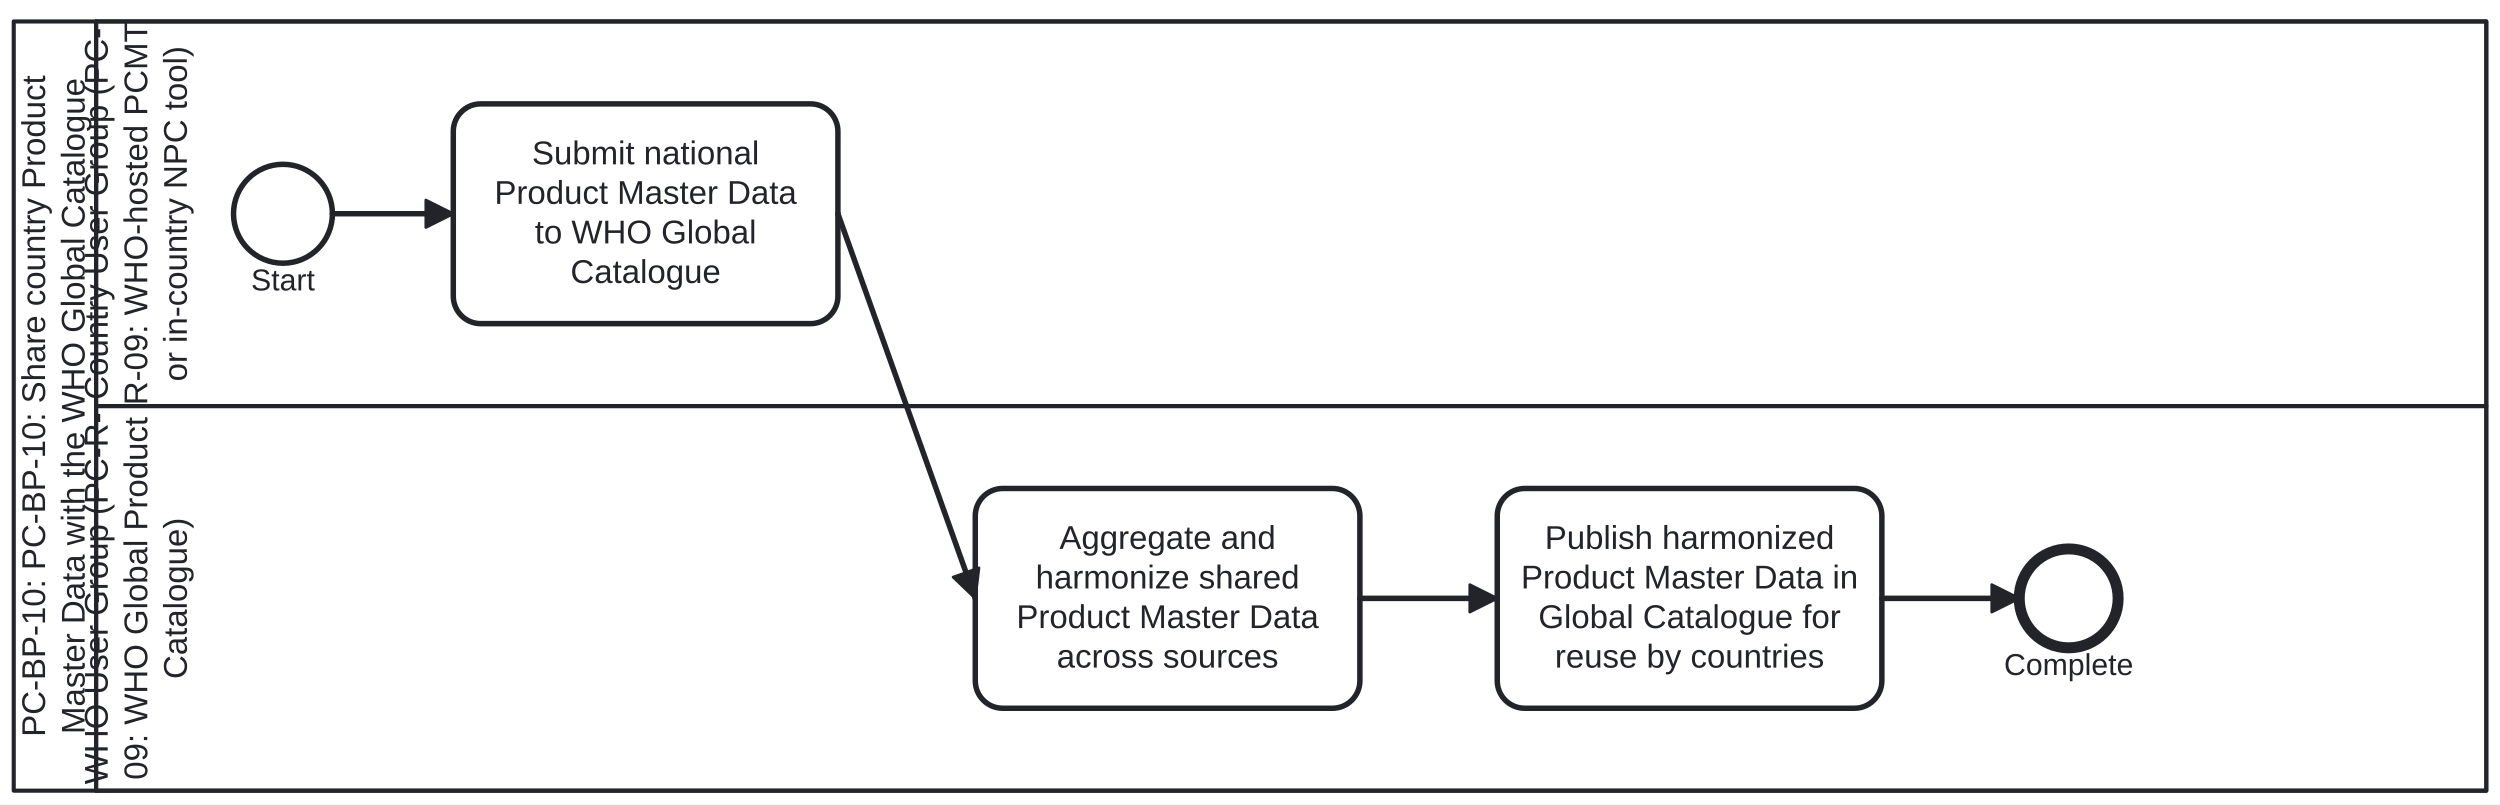
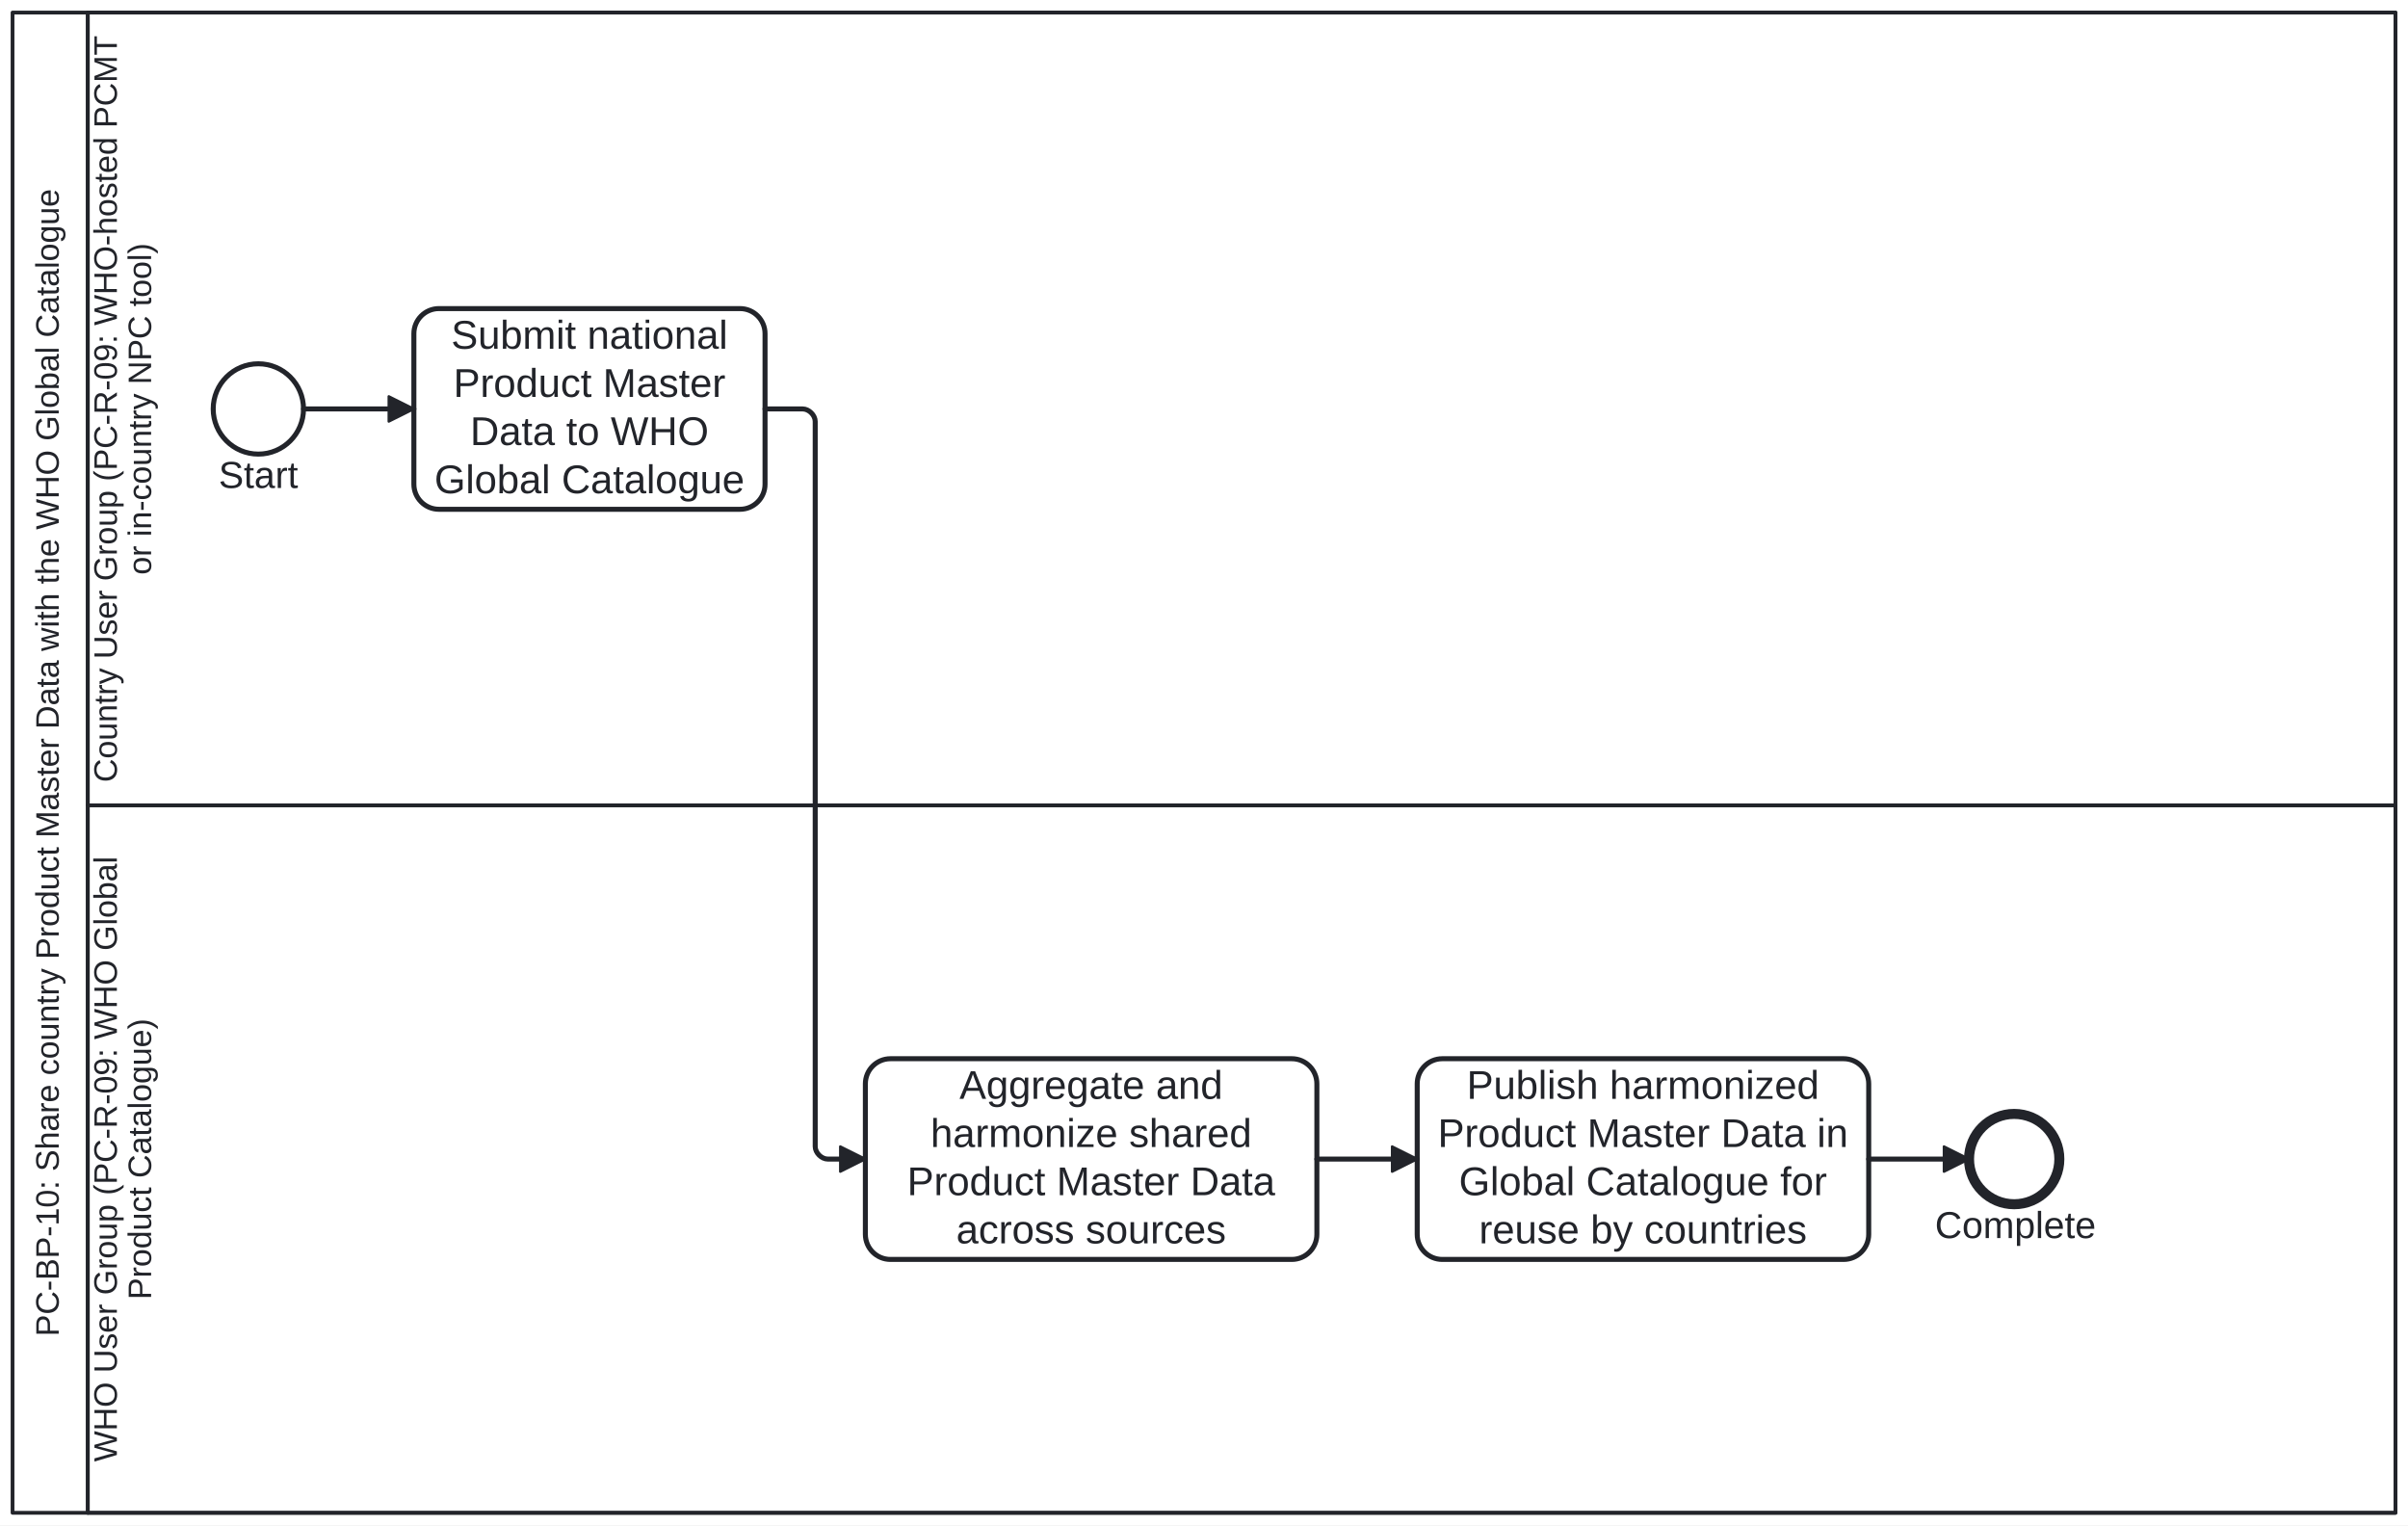
- <svg xmlns="http://www.w3.org/2000/svg" width="100%" style="max-width:100%;height:auto" viewBox="95 52.195 910 292.805" version="1.1">
-   <rect x="95" y="52.195" width="910" height="292.805" fill="#ffffff" />
+ <svg xmlns="http://www.w3.org/2000/svg" width="100%" style="max-width:100%;height:auto" viewBox="95 55 960 608" version="1.1">
+   <rect x="95" y="55" width="960" height="608" fill="#ffffff" />
  <g class="djs-group">
    <g class="djs-element djs-shape" data-element-id="Participant_PC_BP_10" style="display: block;" transform="matrix(1 0 0 1 100 60)">
      <g class="djs-visual">
-         <rect x="0" y="0" width="900" height="280" rx="0" ry="0" style="stroke-linecap: round; stroke-linejoin: round; stroke: rgb(34, 36, 42); stroke-width: 1.5px; fill: white; fill-opacity: 0.95;" />
-         <path style="fill: none; stroke-linecap: round; stroke-linejoin: round; stroke: rgb(34, 36, 42); stroke-width: 1.5px;" d="M30,0L30,280" />
-         <text lineHeight="1.2" class="djs-label" style="font-family: Arial, sans-serif; font-size: 12px; font-weight: normal; fill: rgb(34, 36, 42);" transform="matrix(-1.83697e-16 -1 1 -1.83697e-16 0 280)">
-           <tspan x="19.616" y="11.4">PC-BP-10: PC-BP-10: Share country Product </tspan>
-           <tspan x="20.615" y="25.8">Master Data with the WHO Global Catalogue</tspan>
+         <rect x="0" y="0" width="950" height="598" rx="0" ry="0" style="stroke-linecap: round; stroke-linejoin: round; stroke: rgb(34, 36, 42); stroke-width: 1.5px; fill: white; fill-opacity: 0.95;" />
+         <path style="fill: none; stroke-linecap: round; stroke-linejoin: round; stroke: rgb(34, 36, 42); stroke-width: 1.5px;" d="M30,0L30,598" />
+         <text lineHeight="1.05" class="djs-label" transform="matrix(-1.83697e-16 -1 1 -1.83697e-16 0 598)" style="font-family: Arial, sans-serif; font-size: 13px; font-weight: normal; fill: rgb(34, 36, 42);">
+           <tspan x="70.316" y="18.413">PC-BP-10: Share country Product Master Data with the WHO Global Catalogue</tspan>
        </text>
      </g>
-       <rect class="djs-hit djs-hit-all" x="0" y="0" width="900" height="280" style="fill: none; stroke-opacity: 0; stroke: white; stroke-width: 15px;" />
+       <rect class="djs-hit djs-hit-all" x="0" y="0" width="950" height="598" style="fill: none; stroke-opacity: 0; stroke: white; stroke-width: 15px;" />
    </g>
    <g class="djs-children">
      <g class="djs-group">
-         <g class="djs-element djs-shape" data-element-id="Lane_2" style="display: block;" transform="matrix(1 0 0 1 130 200)">
+         <g class="djs-element djs-shape" data-element-id="Lane_2" style="display: block;" transform="matrix(1 0 0 1 130 376)">
          <g class="djs-visual">
-             <rect x="0" y="0" width="870" height="140" rx="0" ry="0" style="stroke-linecap: round; stroke-linejoin: round; stroke: rgb(34, 36, 42); stroke-width: 1.5px; fill: white; fill-opacity: 0.25;" />
-             <text lineHeight="1.2" class="djs-label" style="font-family: Arial, sans-serif; font-size: 12px; font-weight: normal; fill: rgb(34, 36, 42);" transform="matrix(-1.83697e-16 -1 1 -1.83697e-16 0 140)">
-               <tspan x="2.33" y="4.2">WHO User Group (PC-R-</tspan>
-               <tspan x="3.974" y="18.6">09: WHO Global Product </tspan>
-               <tspan x="40.647" y="33">Catalogue)</tspan>
+             <rect x="0" y="0" width="920" height="282" rx="0" ry="0" style="stroke-linecap: round; stroke-linejoin: round; stroke: rgb(34, 36, 42); stroke-width: 1.5px; fill: white; fill-opacity: 0.25;" />
+             <text lineHeight="1.05" class="djs-label" transform="matrix(-1.83697e-16 -1 1 -1.83697e-16 0 282)" style="font-family: Arial, sans-serif; font-size: 13px; font-weight: normal; fill: rgb(34, 36, 42);">
+               <tspan x="20.369" y="11.588">WHO User Group (PC-R-09: WHO Global </tspan>
+               <tspan x="84.995" y="25.238">Product Catalogue)</tspan>
            </text>
          </g>
-           <rect class="djs-hit djs-hit-all" x="0" y="0" width="870" height="140" style="fill: none; stroke-opacity: 0; stroke: white; stroke-width: 15px;" />
+           <rect class="djs-hit djs-hit-all" x="0" y="0" width="920" height="282" style="fill: none; stroke-opacity: 0; stroke: white; stroke-width: 15px;" />
        </g>
      </g>
      <g class="djs-group">
        <g class="djs-element djs-shape" data-element-id="Lane_1" style="display: block;" transform="matrix(1 0 0 1 130 60)">
          <g class="djs-visual">
-             <rect x="0" y="0" width="870" height="140" rx="0" ry="0" style="stroke-linecap: round; stroke-linejoin: round; stroke: rgb(34, 36, 42); stroke-width: 1.5px; fill: white; fill-opacity: 0.25;" />
-             <text lineHeight="1.2" class="djs-label" style="font-family: Arial, sans-serif; font-size: 12px; font-weight: normal; fill: rgb(34, 36, 42);" transform="matrix(-1.83697e-16 -1 1 -1.83697e-16 0 140)">
-               <tspan x="2.315" y="4.2">Country User Group (PC-</tspan>
-               <tspan x="0.32" y="18.6">R-09: WHO-hosted PCMT </tspan>
-               <tspan x="8.98" y="33">or in-country NPC tool)</tspan>
+             <rect x="0" y="0" width="920" height="316" rx="0" ry="0" style="stroke-linecap: round; stroke-linejoin: round; stroke: rgb(34, 36, 42); stroke-width: 1.5px; fill: white; fill-opacity: 0.25;" />
+             <text lineHeight="1.05" class="djs-label" transform="matrix(-1.83697e-16 -1 1 -1.83697e-16 0 316)" style="font-family: Arial, sans-serif; font-size: 13px; font-weight: normal; fill: rgb(34, 36, 42);">
+               <tspan x="9.189" y="11.588">Country User Group (PC-R-09: WHO-hosted PCMT </tspan>
+               <tspan x="91.896" y="25.238">or in-country NPC tool)</tspan>
            </text>
          </g>
-           <rect class="djs-hit djs-hit-all" x="0" y="0" width="870" height="140" style="fill: none; stroke-opacity: 0; stroke: white; stroke-width: 15px;" />
+           <rect class="djs-hit djs-hit-all" x="0" y="0" width="920" height="316" style="fill: none; stroke-opacity: 0; stroke: white; stroke-width: 15px;" />
        </g>
      </g>
      <g class="djs-group">
-         <g class="djs-element djs-shape" data-element-id="StartEvent_1" style="display: block;" transform="matrix(1 0 0 1 180 112)">
+         <g class="djs-element djs-shape" data-element-id="StartEvent_1" style="display: block;" transform="matrix(1 0 0 1 180 200)">
          <g class="djs-visual">
            <circle cx="18" cy="18" r="18" style="stroke-linecap: round; stroke-linejoin: round; stroke: rgb(34, 36, 42); stroke-width: 2px; fill: white; fill-opacity: 0.95;" />
          </g>
          <rect class="djs-hit djs-hit-all" x="0" y="0" width="36" height="36" style="fill: none; stroke-opacity: 0; stroke: white; stroke-width: 15px;" />
        </g>
      </g>
      <g class="djs-group">
-         <g class="djs-element djs-shape" data-element-id="StartEvent_1_label" style="display: block;" transform="matrix(1 0 0 1 186 148)">
+         <g class="djs-element djs-shape" data-element-id="StartEvent_1_label" style="display: block;" transform="matrix(1 0 0 1 182 236)">
          <g class="djs-visual">
-             <text lineHeight="1.2" class="djs-label" style="font-family: Arial, sans-serif; font-size: 11px; font-weight: normal; fill: rgb(34, 36, 42);">
-               <tspan x="0.385" y="9.9">Start</tspan>
+             <text lineHeight="1.2" class="djs-label" style="font-family: Arial, sans-serif; font-size: 15px; font-weight: normal; fill: rgb(34, 36, 42);">
+               <tspan x="0.161" y="13.5">Start</tspan>
            </text>
          </g>
-           <rect class="djs-hit djs-hit-all" x="0" y="0" width="24" height="14" style="fill: none; stroke-opacity: 0; stroke: white; stroke-width: 15px;" />
+           <rect class="djs-hit djs-hit-all" x="0" y="0" width="32" height="18" style="fill: none; stroke-opacity: 0; stroke: white; stroke-width: 15px;" />
        </g>
      </g>
      <g class="djs-group">
-         <g class="djs-element djs-shape" data-element-id="Task_1" style="display: block;" transform="matrix(1 0 0 1 260 90)">
+         <g class="djs-element djs-shape" data-element-id="Task_1" style="display: block;" transform="matrix(1 0 0 1 260 178)">
          <g class="djs-visual">
            <rect x="0" y="0" width="140" height="80" rx="10" ry="10" style="stroke-linecap: round; stroke-linejoin: round; stroke: rgb(34, 36, 42); stroke-width: 2px; fill: white; fill-opacity: 0.95;" />
-             <text lineHeight="1.2" class="djs-label" style="font-family: Arial, sans-serif; font-size: 12px; font-weight: normal; fill: rgb(34, 36, 42);">
-               <tspan x="28.642" y="22">Submit national </tspan>
-               <tspan x="14.978" y="36.4">Product Master Data </tspan>
-               <tspan x="29.655" y="50.8">to WHO Global </tspan>
-               <tspan x="42.646" y="65.2">Catalogue</tspan>
+             <text lineHeight="1.2" class="djs-label" style="font-family: Arial, sans-serif; font-size: 16px; font-weight: normal; fill: rgb(34, 36, 42);">
+               <tspan x="14.855" y="16">Submit national </tspan>
+               <tspan x="15.758" y="35.2">Product Master </tspan>
+               <tspan x="22.434" y="54.4">Data to WHO </tspan>
+               <tspan x="8.18" y="73.6">Global Catalogue</tspan>
            </text>
          </g>
          <rect class="djs-hit djs-hit-all" x="0" y="0" width="140" height="80" style="fill: none; stroke-opacity: 0; stroke: white; stroke-width: 15px;" />
        </g>
      </g>
      <g class="djs-group">
-         <g class="djs-element djs-shape" data-element-id="Task_2" style="display: block;" transform="matrix(1 0 0 1 450 230)">
+         <g class="djs-element djs-shape" data-element-id="Task_2" style="display: block;" transform="matrix(1 0 0 1 440 477)">
          <g class="djs-visual">
-             <rect x="0" y="0" width="140" height="80" rx="10" ry="10" style="stroke-linecap: round; stroke-linejoin: round; stroke: rgb(34, 36, 42); stroke-width: 2px; fill: white; fill-opacity: 0.95;" />
-             <text lineHeight="1.2" class="djs-label" style="font-family: Arial, sans-serif; font-size: 12px; font-weight: normal; fill: rgb(34, 36, 42);">
-               <tspan x="30.634" y="22">Aggregate and </tspan>
-               <tspan x="21.974" y="36.4">harmonize shared </tspan>
-               <tspan x="14.978" y="50.8">Product Master Data </tspan>
-               <tspan x="29.652" y="65.2">across sources</tspan>
+             <rect x="0" y="0" width="180" height="80" rx="10" ry="10" style="stroke-linecap: round; stroke-linejoin: round; stroke: rgb(34, 36, 42); stroke-width: 2px; fill: white; fill-opacity: 0.95;" />
+             <text lineHeight="1.2" class="djs-label" style="font-family: Arial, sans-serif; font-size: 16px; font-weight: normal; fill: rgb(34, 36, 42);">
+               <tspan x="37.512" y="16">Aggregate and </tspan>
+               <tspan x="25.965" y="35.2">harmonize shared </tspan>
+               <tspan x="16.637" y="54.4">Product Master Data </tspan>
+               <tspan x="36.203" y="73.6">across sources</tspan>
            </text>
          </g>
-           <rect class="djs-hit djs-hit-all" x="0" y="0" width="140" height="80" style="fill: none; stroke-opacity: 0; stroke: white; stroke-width: 15px;" />
+           <rect class="djs-hit djs-hit-all" x="0" y="0" width="180" height="80" style="fill: none; stroke-opacity: 0; stroke: white; stroke-width: 15px;" />
        </g>
      </g>
      <g class="djs-group">
-         <g class="djs-element djs-shape" data-element-id="Task_3" style="display: block;" transform="matrix(1 0 0 1 640 230)">
+         <g class="djs-element djs-shape" data-element-id="Task_3" style="display: block;" transform="matrix(1 0 0 1 660 477)">
          <g class="djs-visual">
-             <rect x="0" y="0" width="140" height="80" rx="10" ry="10" style="stroke-linecap: round; stroke-linejoin: round; stroke: rgb(34, 36, 42); stroke-width: 2px; fill: white; fill-opacity: 0.95;" />
-             <text lineHeight="1.2" class="djs-label" style="font-family: Arial, sans-serif; font-size: 12px; font-weight: normal; fill: rgb(34, 36, 42);">
-               <tspan x="17.304" y="22">Publish harmonized </tspan>
-               <tspan x="8.641" y="36.4">Product Master Data in </tspan>
-               <tspan x="14.966" y="50.8">Global Catalogue for </tspan>
-               <tspan x="20.975" y="65.2">reuse by countries</tspan>
+             <rect x="0" y="0" width="180" height="80" rx="10" ry="10" style="stroke-linecap: round; stroke-linejoin: round; stroke: rgb(34, 36, 42); stroke-width: 2px; fill: white; fill-opacity: 0.95;" />
+             <text lineHeight="1.2" class="djs-label" style="font-family: Arial, sans-serif; font-size: 16px; font-weight: normal; fill: rgb(34, 36, 42);">
+               <tspan x="19.738" y="16">Publish harmonized </tspan>
+               <tspan x="8.188" y="35.2">Product Master Data in</tspan>
+               <tspan x="16.621" y="54.4">Global Catalogue for </tspan>
+               <tspan x="24.633" y="73.6">reuse by countries</tspan>
            </text>
          </g>
-           <rect class="djs-hit djs-hit-all" x="0" y="0" width="140" height="80" style="fill: none; stroke-opacity: 0; stroke: white; stroke-width: 15px;" />
+           <rect class="djs-hit djs-hit-all" x="0" y="0" width="180" height="80" style="fill: none; stroke-opacity: 0; stroke: white; stroke-width: 15px;" />
        </g>
      </g>
      <g class="djs-group">
-         <g class="djs-element djs-shape" data-element-id="EndEvent_1" style="display: block;" transform="matrix(1 0 0 1 830 252)">
+         <g class="djs-element djs-shape" data-element-id="EndEvent_1" style="display: block;" transform="matrix(1 0 0 1 880 499)">
          <g class="djs-visual">
            <circle cx="18" cy="18" r="18" style="stroke-linecap: round; stroke-linejoin: round; stroke: rgb(34, 36, 42); stroke-width: 4px; fill: white; fill-opacity: 0.95;" />
          </g>
          <rect class="djs-hit djs-hit-all" x="0" y="0" width="36" height="36" style="fill: none; stroke-opacity: 0; stroke: white; stroke-width: 15px;" />
        </g>
      </g>
      <g class="djs-group">
-         <g class="djs-element djs-shape" data-element-id="EndEvent_1_label" style="display: block;" transform="matrix(1 0 0 1 824 288)">
+         <g class="djs-element djs-shape" data-element-id="EndEvent_1_label" style="display: block;" transform="matrix(1 0 0 1 866 535)">
          <g class="djs-visual">
-             <text lineHeight="1.2" class="djs-label" style="font-family: Arial, sans-serif; font-size: 11px; font-weight: normal; fill: rgb(34, 36, 42);">
-               <tspan x="0.461" y="9.9">Complete</tspan>
+             <text lineHeight="1.2" class="djs-label" style="font-family: Arial, sans-serif; font-size: 15px; font-weight: normal; fill: rgb(34, 36, 42);">
+               <tspan x="0.402" y="13.5">Complete</tspan>
            </text>
          </g>
-           <rect class="djs-hit djs-hit-all" x="0" y="0" width="48" height="14" style="fill: none; stroke-opacity: 0; stroke: white; stroke-width: 15px;" />
+           <rect class="djs-hit djs-hit-all" x="0" y="0" width="65" height="18" style="fill: none; stroke-opacity: 0; stroke: white; stroke-width: 15px;" />
        </g>
      </g>
      <g class="djs-group">
        <g class="djs-element djs-connection" data-element-id="Flow_0" style="display: block;">
          <g class="djs-visual">
            <defs>
              <marker id="bpmn-marker-1" viewBox="0 0 20 20" refX="11" refY="10" markerWidth="10" markerHeight="10" orient="auto">
                <path d="M 1 5 L 11 10 L 1 15 Z" style="stroke-linecap: round; stroke-linejoin: round; stroke: rgb(34, 36, 42); stroke-width: 1px; fill: rgb(34, 36, 42);" />
              </marker>
            </defs>
-             <path data-corner-radius="5" style="fill: none; stroke-linecap: round; stroke-linejoin: round; stroke: rgb(34, 36, 42); stroke-width: 2px; marker-end: url('#bpmn-marker-1');" d="M216,130L260,130" />
+             <path data-corner-radius="5" style="fill: none; stroke-linecap: round; stroke-linejoin: round; stroke: rgb(34, 36, 42); stroke-width: 2px; marker-end: url('#bpmn-marker-1');" d="M216,218L260,218" />
          </g>
-           <path d="M216,130L260,130" class="djs-hit djs-hit-stroke" style="fill: none; stroke-opacity: 0; stroke: white; stroke-width: 15px;" />
+           <path d="M216,218L260,218" class="djs-hit djs-hit-stroke" style="fill: none; stroke-opacity: 0; stroke: white; stroke-width: 15px;" />
        </g>
      </g>
      <g class="djs-group">
        <g class="djs-element djs-connection" data-element-id="Flow_1" style="display: block;">
          <g class="djs-visual">
            <defs>
              <marker id="bpmn-marker-2" viewBox="0 0 20 20" refX="11" refY="10" markerWidth="10" markerHeight="10" orient="auto">
                <path d="M 1 5 L 11 10 L 1 15 Z" style="stroke-linecap: round; stroke-linejoin: round; stroke: rgb(34, 36, 42); stroke-width: 1px; fill: rgb(34, 36, 42);" />
              </marker>
            </defs>
-             <path data-corner-radius="5" style="fill: none; stroke-linecap: round; stroke-linejoin: round; stroke: rgb(34, 36, 42); stroke-width: 2px; marker-end: url('#bpmn-marker-2');" d="M400,130L450,270" />
+             <path data-corner-radius="5" style="fill: none; stroke-linecap: round; stroke-linejoin: round; stroke: rgb(34, 36, 42); stroke-width: 2px; marker-end: url('#bpmn-marker-2');" d="M400,218L415,218C417.5,218,420,220.5,420,223L420,512C420,514.5,422.5,517,425,517L440,517" />
          </g>
-           <path d="M400,130L450,270" class="djs-hit djs-hit-stroke" style="fill: none; stroke-opacity: 0; stroke: white; stroke-width: 15px;" />
+           <path d="M400,218L420,218L420,517L440,517" class="djs-hit djs-hit-stroke" style="fill: none; stroke-opacity: 0; stroke: white; stroke-width: 15px;" />
        </g>
      </g>
      <g class="djs-group">
        <g class="djs-element djs-connection" data-element-id="Flow_2" style="display: block;">
          <g class="djs-visual">
            <defs>
              <marker id="bpmn-marker-3" viewBox="0 0 20 20" refX="11" refY="10" markerWidth="10" markerHeight="10" orient="auto">
                <path d="M 1 5 L 11 10 L 1 15 Z" style="stroke-linecap: round; stroke-linejoin: round; stroke: rgb(34, 36, 42); stroke-width: 1px; fill: rgb(34, 36, 42);" />
              </marker>
            </defs>
-             <path data-corner-radius="5" style="fill: none; stroke-linecap: round; stroke-linejoin: round; stroke: rgb(34, 36, 42); stroke-width: 2px; marker-end: url('#bpmn-marker-3');" d="M590,270L640,270" />
+             <path data-corner-radius="5" style="fill: none; stroke-linecap: round; stroke-linejoin: round; stroke: rgb(34, 36, 42); stroke-width: 2px; marker-end: url('#bpmn-marker-3');" d="M620,517L660,517" />
          </g>
-           <path d="M590,270L640,270" class="djs-hit djs-hit-stroke" style="fill: none; stroke-opacity: 0; stroke: white; stroke-width: 15px;" />
+           <path d="M620,517L660,517" class="djs-hit djs-hit-stroke" style="fill: none; stroke-opacity: 0; stroke: white; stroke-width: 15px;" />
        </g>
      </g>
      <g class="djs-group">
        <g class="djs-element djs-connection" data-element-id="Flow_3" style="display: block;">
          <g class="djs-visual">
            <defs>
              <marker id="bpmn-marker-4" viewBox="0 0 20 20" refX="11" refY="10" markerWidth="10" markerHeight="10" orient="auto">
                <path d="M 1 5 L 11 10 L 1 15 Z" style="stroke-linecap: round; stroke-linejoin: round; stroke: rgb(34, 36, 42); stroke-width: 1px; fill: rgb(34, 36, 42);" />
              </marker>
            </defs>
-             <path data-corner-radius="5" style="fill: none; stroke-linecap: round; stroke-linejoin: round; stroke: rgb(34, 36, 42); stroke-width: 2px; marker-end: url('#bpmn-marker-4');" d="M780,270L830,270" />
+             <path data-corner-radius="5" style="fill: none; stroke-linecap: round; stroke-linejoin: round; stroke: rgb(34, 36, 42); stroke-width: 2px; marker-end: url('#bpmn-marker-4');" d="M840,517L880,517" />
          </g>
-           <path d="M780,270L830,270" class="djs-hit djs-hit-stroke" style="fill: none; stroke-opacity: 0; stroke: white; stroke-width: 15px;" />
+           <path d="M840,517L880,517" class="djs-hit djs-hit-stroke" style="fill: none; stroke-opacity: 0; stroke: white; stroke-width: 15px;" />
        </g>
      </g>
    </g>
  </g>
</svg>
